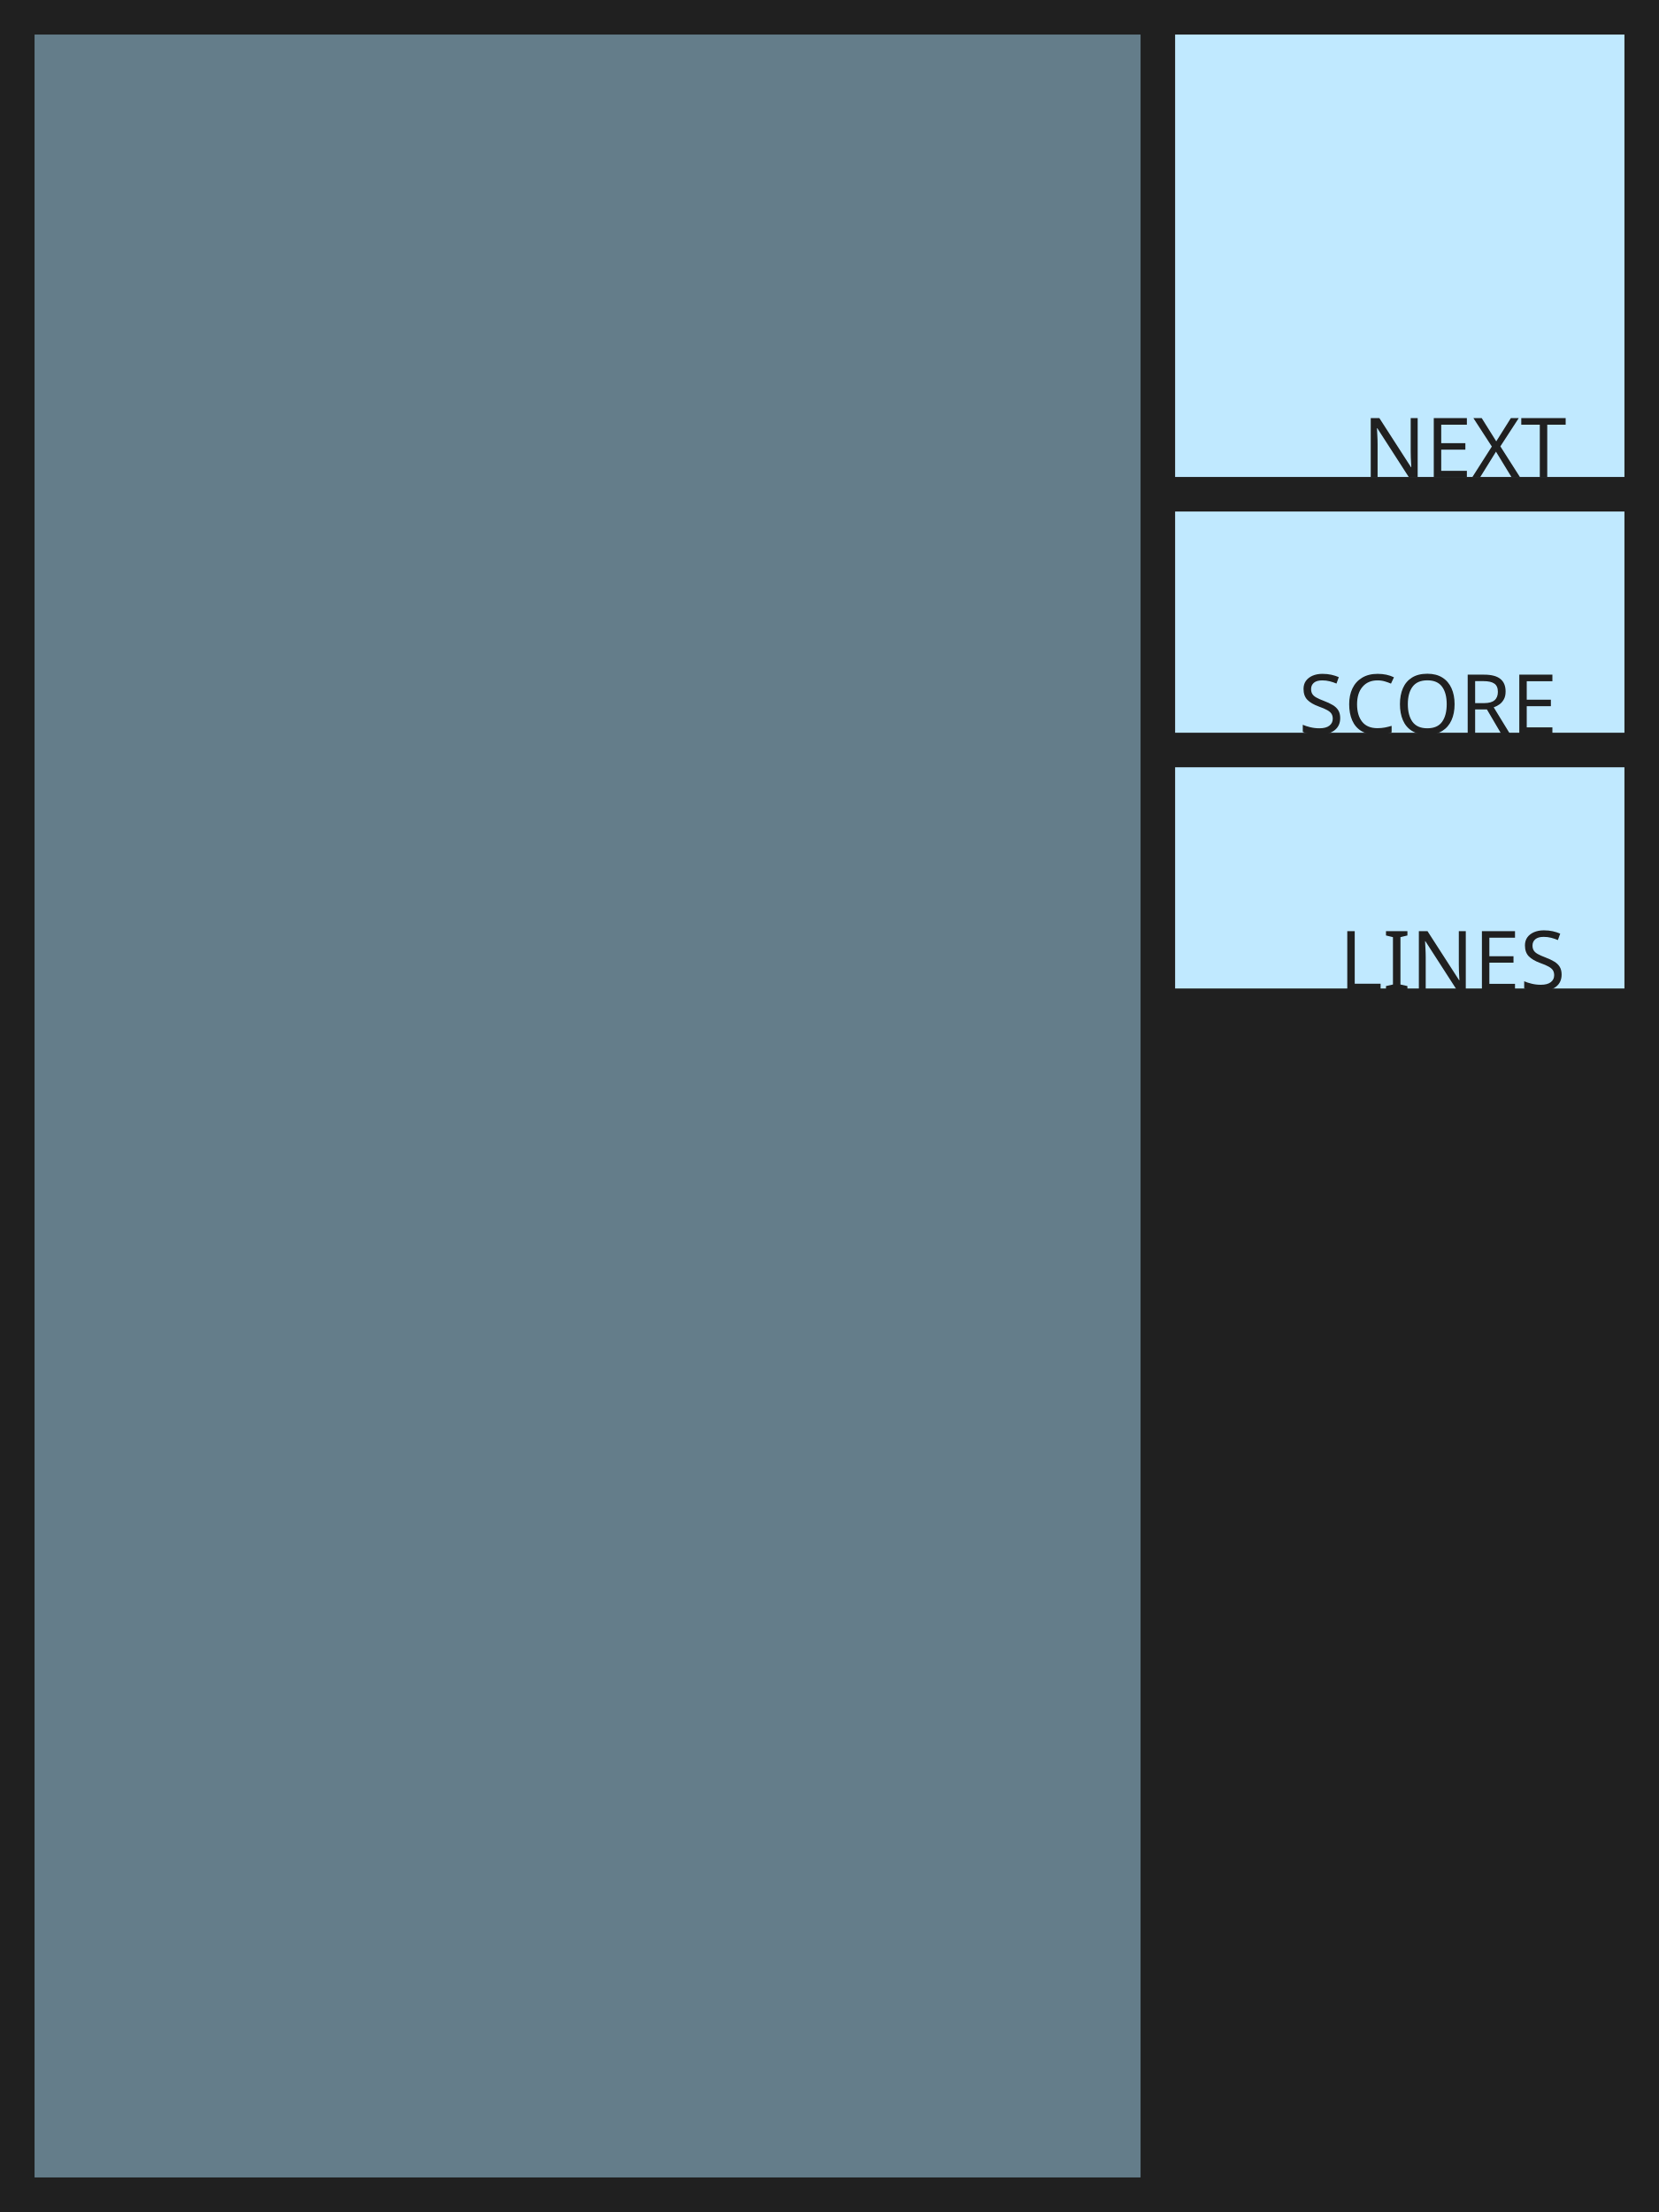
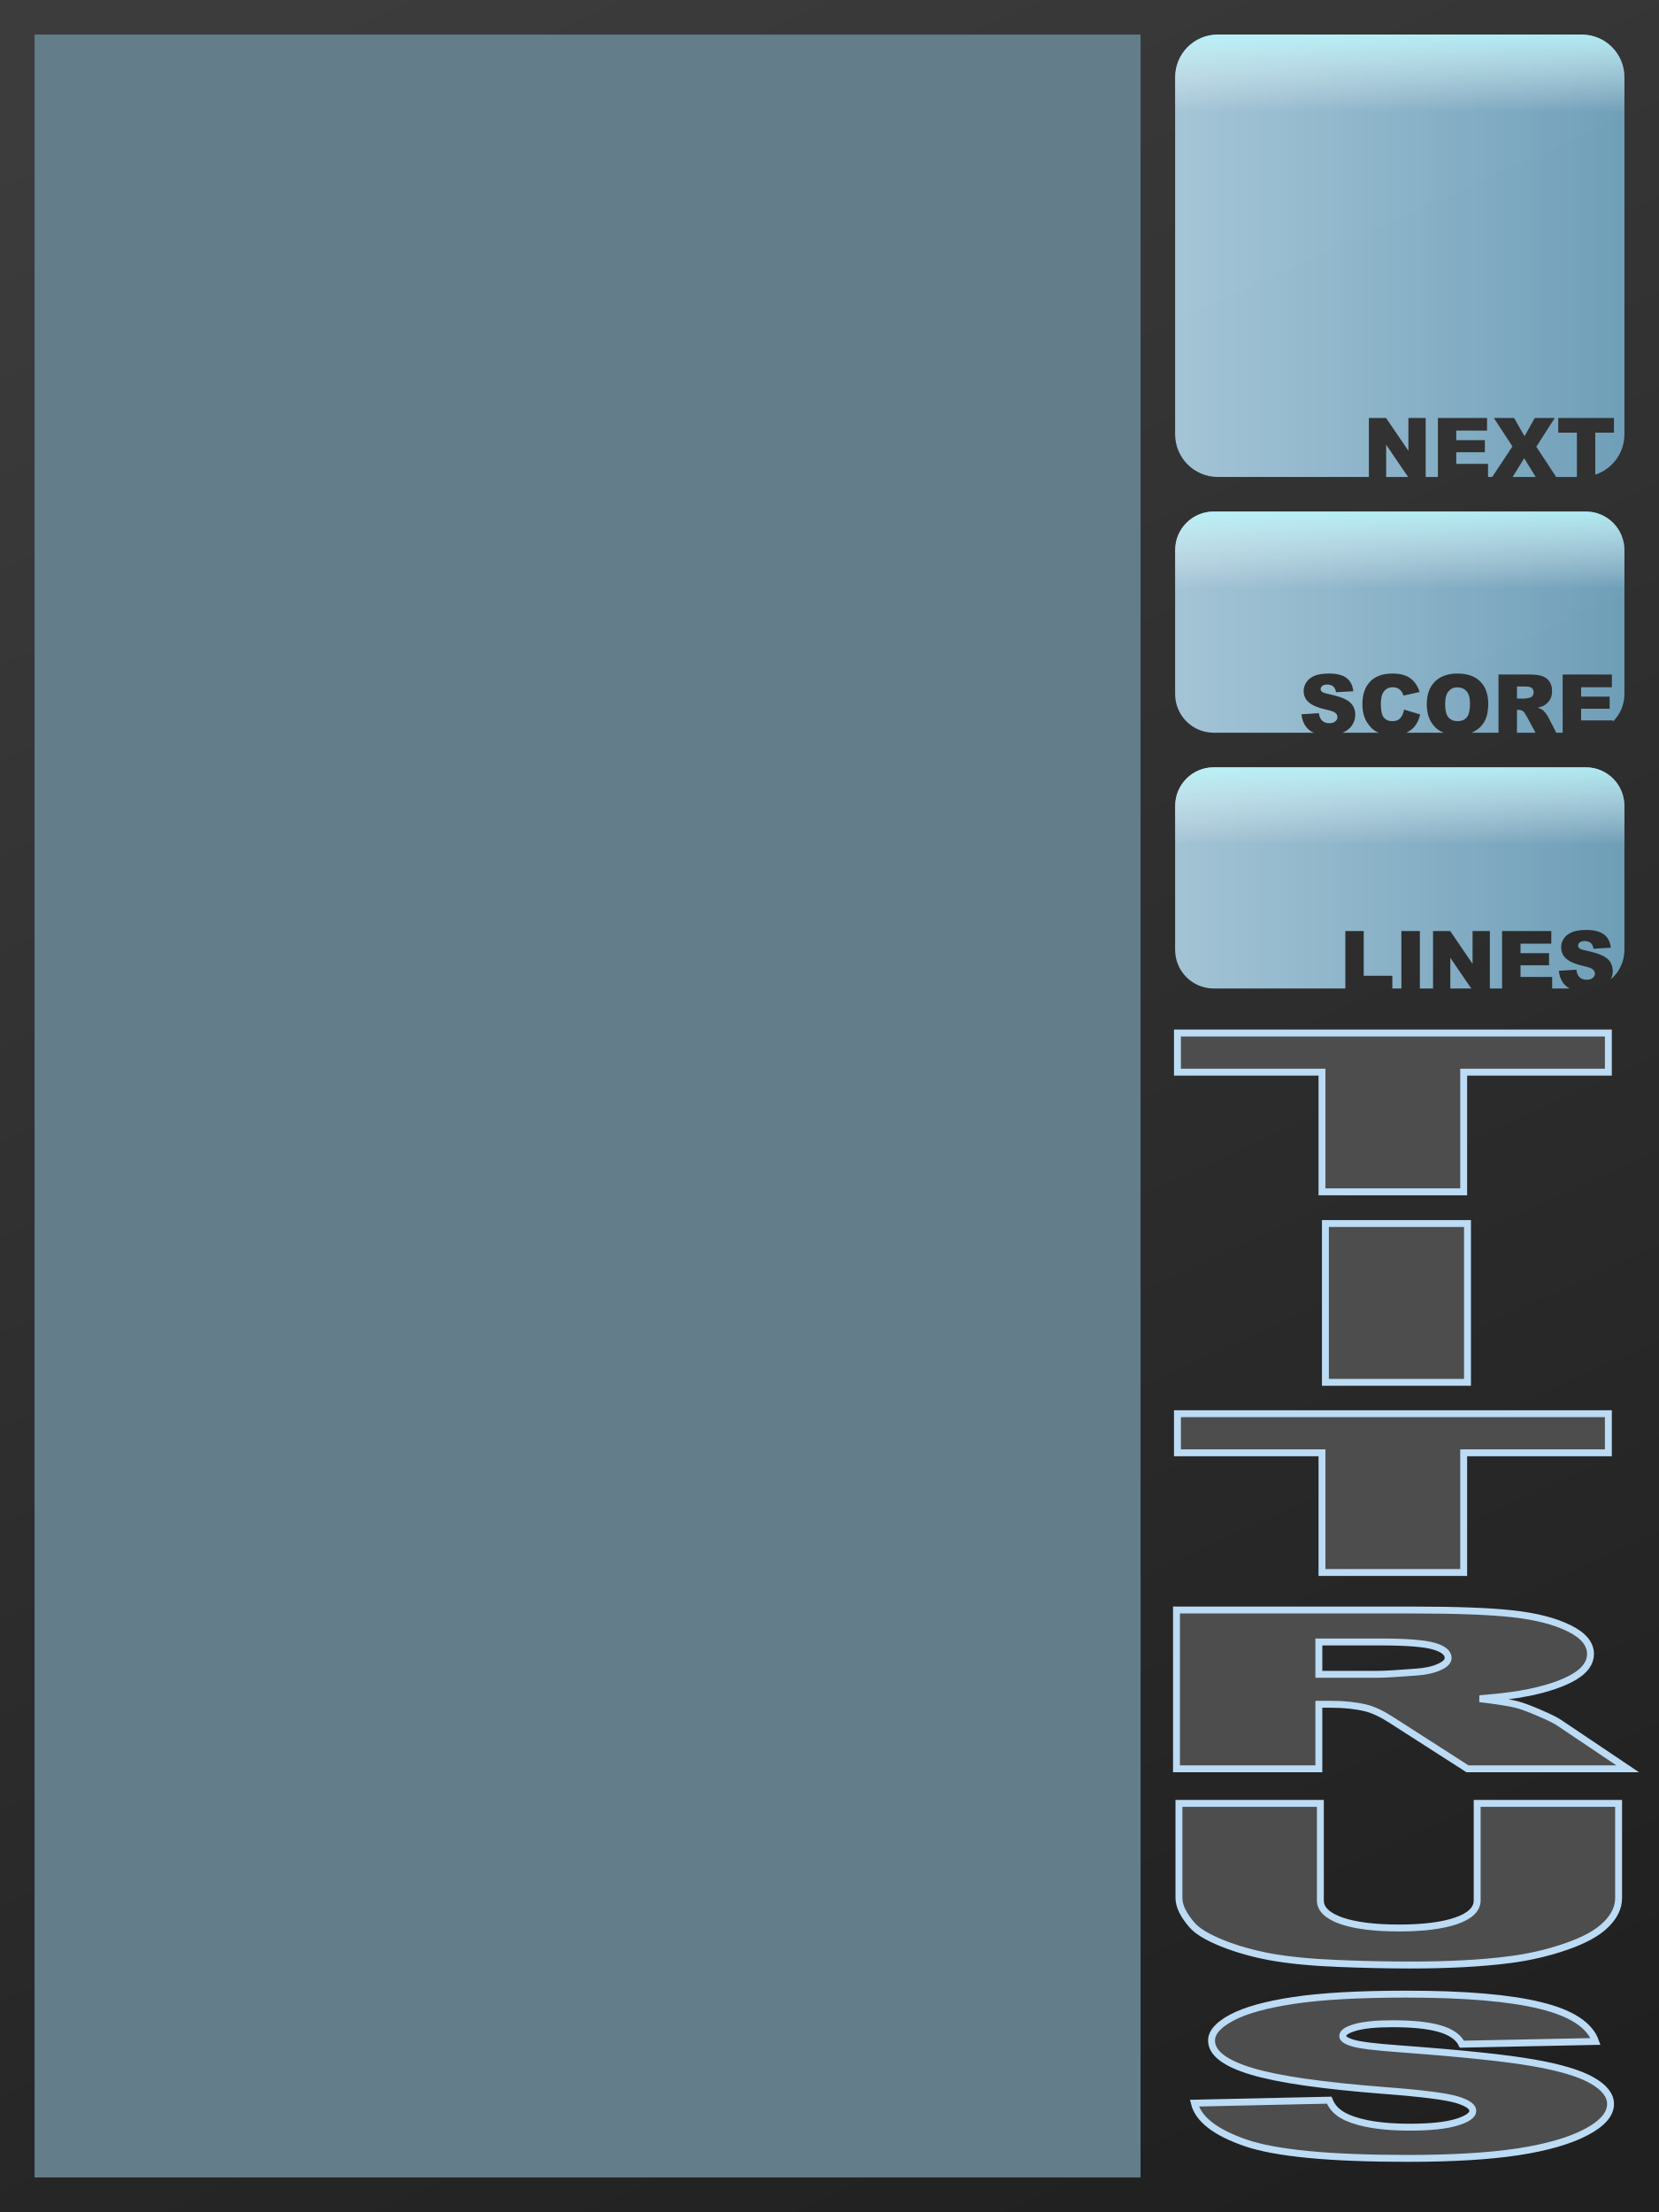
- <svg xmlns="http://www.w3.org/2000/svg" width="480" height="640" id="svg2383" version="1.0">
+ <svg xmlns="http://www.w3.org/2000/svg" xmlns:xlink="http://www.w3.org/1999/xlink" width="480" height="640" id="svg2383" version="1.0">
  <defs id="defs2385">
+     <linearGradient id="linearGradient3218">
+       <stop style="stop-color:#c0fcff;stop-opacity:1;" offset="0" id="stop3220" />
+       <stop style="stop-color:#ffffff;stop-opacity:0;" offset="1" id="stop3222" />
+     </linearGradient>
+     <linearGradient id="linearGradient3210">
+       <stop style="stop-color:#c0fcff;stop-opacity:1;" offset="0" id="stop3212" />
+       <stop style="stop-color:#ffffff;stop-opacity:0;" offset="1" id="stop3214" />
+     </linearGradient>
+     <linearGradient id="linearGradient3202">
+       <stop id="stop3204" offset="0" style="stop-color:#c0fcff;stop-opacity:1;" />
+       <stop id="stop3206" offset="1" style="stop-color:#ffffff;stop-opacity:0;" />
+     </linearGradient>
+     <linearGradient id="linearGradient3181">
+       <stop style="stop-color:#202020;stop-opacity:1;" offset="0" id="stop3183" />
+       <stop style="stop-color:#3c3c3c;stop-opacity:1;" offset="1" id="stop3185" />
+     </linearGradient>
+     <linearGradient id="linearGradient3173">
+       <stop style="stop-color:#c0e9ff;stop-opacity:1;" offset="0" id="stop3175" />
+       <stop style="stop-color:#7fbada;stop-opacity:1;" offset="1" id="stop3177" />
+     </linearGradient>
    <mask id="mask3760" maskUnits="userSpaceOnUse">
      <path id="path3762" d="M 0,52.688 L 0,180.469 L 43.312,180.469 L 43.312,82.656 L 19.188,82.656 L 19.188,52.688 L 0,52.688 z M 91.125,52.688 L 91.125,82.656 L 67,82.656 L 67,180.469 L 102.844,180.469 L 102.844,52.688 L 91.125,52.688 z M 126.562,52.688 L 126.562,180.469 L 162.25,180.469 L 162.25,82.656 L 138.125,82.656 L 138.125,52.688 L 126.562,52.688 z M 210.094,52.688 L 210.094,82.656 L 185.938,82.656 L 185.938,180.469 L 221.156,180.469 L 221.156,52.688 L 210.094,52.688 z M 275.562,52.688 C 276.21,52.957 276.803,53.246 277.375,53.562 C 281.242,55.704 284.381,59.672 286.75,65.5 C 289.119,71.269 290.312,78.331 290.312,86.656 C 290.312,93.912 289.405,100.176 287.594,105.469 C 285.782,110.702 283.264,114.979 280.094,118.25 C 278.073,120.332 275.331,122.038 271.812,123.406 C 274.634,125.012 276.68,126.613 277.969,128.219 C 278.84,129.289 280.081,131.585 281.719,135.094 C 283.391,138.603 284.505,141.316 285.062,143.219 L 296.344,180.469 L 323.344,180.469 C 321.195,179.538 319.248,178.334 317.562,176.844 C 314.601,174.168 311.911,170.377 309.438,165.5 C 306.999,160.623 305.312,155.611 304.406,150.438 C 302.943,142.112 302.219,134.735 302.219,128.312 L 302.219,52.688 L 275.562,52.688 z M 325.844,52.688 L 325.844,130.188 C 325.844,137.324 326.982,142.925 329.281,146.969 C 331.615,150.953 334.826,152.938 338.938,152.938 C 343.014,152.938 346.201,150.988 348.5,147.062 C 350.834,143.078 352.031,137.443 352.031,130.188 L 352.031,52.688 L 325.844,52.688 z M 375.625,52.688 L 375.625,128.312 C 375.625,136.044 374.928,143.351 373.5,150.25 C 372.106,157.089 369.875,163.107 366.844,168.281 C 363.848,173.396 360.716,176.981 357.406,179.062 C 356.597,179.575 355.742,180.046 354.875,180.469 L 407.062,180.469 C 402.205,178.334 398.452,175.006 395.812,170.5 C 390.796,161.936 387.943,151.077 387.281,137.875 L 409.812,135.438 C 410.3,141.682 411.283,146.448 412.781,149.719 C 415.22,155.012 418.721,157.656 423.25,157.656 C 426.629,157.656 429.22,156.332 431.031,153.656 C 432.878,150.921 433.812,147.756 433.812,144.188 C 433.812,140.798 432.929,137.77 431.188,135.094 C 429.445,132.418 425.403,129.879 419.062,127.5 C 408.68,123.516 401.268,118.226 396.844,111.625 C 392.384,105.024 390.156,96.604 390.156,86.375 C 390.156,79.655 391.298,73.322 393.562,67.375 C 395.862,61.369 399.28,56.671 403.844,53.281 C 404.12,53.074 404.43,52.882 404.719,52.688 L 375.625,52.688 z M 439.812,52.688 C 441.778,54.002 443.551,55.619 445.094,57.5 C 450.25,63.685 453.306,73.535 454.281,87.094 L 431.969,89.344 C 431.376,83.456 430.135,79.176 428.219,76.5 C 426.337,73.824 423.72,72.469 420.375,72.469 C 417.623,72.469 415.55,73.478 414.156,75.5 C 412.763,77.463 412.062,79.864 412.062,82.719 C 412.062,84.8 412.632,86.679 413.781,88.344 C 414.896,90.068 417.538,91.67 421.719,93.156 C 432.066,96.962 439.478,100.825 443.938,104.75 C 448.432,108.616 451.698,113.45 453.719,119.219 C 455.774,124.987 456.781,131.426 456.781,138.562 C 456.781,146.948 455.436,154.704 452.719,161.781 C 450.001,168.858 446.19,174.219 441.312,177.906 C 439.977,178.9 438.557,179.747 437.031,180.469 L 480,180.469 L 480,52.688 L 439.812,52.688 z M 244.938,76.75 L 244.938,103.344 L 254.906,103.344 C 255.986,103.344 258.087,102.752 261.188,101.562 C 262.755,101.027 264.024,99.638 265,97.438 C 266.01,95.237 266.531,92.73 266.531,89.875 C 266.531,85.653 265.724,82.416 264.156,80.156 C 262.588,77.896 259.664,76.75 255.344,76.75 L 244.938,76.75 z M 244.938,128.062 L 244.938,180.469 L 269.531,180.469 L 257.125,141.156 C 255.522,135.982 254.098,132.64 252.844,131.094 C 251.137,129.072 249.191,128.063 247.031,128.062 L 244.938,128.062 z" style="opacity:1;fill:#ffff00;fill-opacity:1;fill-rule:evenodd;stroke:none;stroke-width:2;stroke-linecap:butt;stroke-linejoin:miter;marker:none;marker-start:none;marker-mid:none;marker-end:none;stroke-miterlimit:4;stroke-dasharray:none;stroke-dashoffset:0;stroke-opacity:0.502;visibility:visible;display:inline;overflow:visible;enable-background:accumulate" />
    </mask>
+     <linearGradient xlink:href="#linearGradient3173" id="linearGradient3179" x1="340" y1="180" x2="470" y2="180" gradientUnits="userSpaceOnUse" />
+     <linearGradient xlink:href="#linearGradient3181" id="linearGradient3187" x1="380.98" y1="640" x2="89.301" y2="0" gradientUnits="userSpaceOnUse" />
+     <linearGradient xlink:href="#linearGradient3173" id="linearGradient3189" gradientUnits="userSpaceOnUse" x1="340" y1="180" x2="470" y2="180" />
+     <linearGradient xlink:href="#linearGradient3173" id="linearGradient3192" gradientUnits="userSpaceOnUse" x1="340" y1="180" x2="470" y2="180" />
+     <linearGradient xlink:href="#linearGradient3202" id="linearGradient3208" gradientUnits="userSpaceOnUse" x1="400.476" y1="10" x2="400.476" y2="32.401" />
+     <linearGradient xlink:href="#linearGradient3210" id="linearGradient3216" gradientUnits="userSpaceOnUse" x1="401.507" y1="147.976" x2="401.507" y2="170.378" />
+     <linearGradient xlink:href="#linearGradient3218" id="linearGradient3224" gradientUnits="userSpaceOnUse" x1="405.008" y1="222" x2="405.008" y2="244.401" />
  </defs>
  <g id="layer1">
-     <rect style="opacity:1;fill:#202020;fill-opacity:1;fill-rule:nonzero;stroke:none;stroke-width:2;stroke-linecap:butt;stroke-linejoin:round;marker:none;marker-start:none;marker-mid:none;marker-end:none;stroke-miterlimit:4;stroke-dasharray:none;stroke-dashoffset:0;stroke-opacity:1;visibility:visible;display:inline;overflow:visible;enable-background:accumulate" id="rect2395" width="480" height="640" x="0" y="0" />
+     <rect style="opacity:1;fill:url(#linearGradient3187);fill-opacity:1;fill-rule:nonzero;stroke:none;stroke-width:2;stroke-linecap:butt;stroke-linejoin:round;marker:none;marker-start:none;marker-mid:none;marker-end:none;stroke-miterlimit:4;stroke-dasharray:none;stroke-dashoffset:0;stroke-opacity:1;visibility:visible;display:inline;overflow:visible;enable-background:accumulate" id="rect2395" width="480" height="640" x="0" y="0" />
    <rect style="opacity:1;fill:#647d8a;fill-opacity:1;fill-rule:nonzero;stroke:none;stroke-width:2;stroke-linecap:butt;stroke-linejoin:round;marker:none;marker-start:none;marker-mid:none;marker-end:none;stroke-miterlimit:4;stroke-dasharray:none;stroke-dashoffset:0;stroke-opacity:1;visibility:visible;display:inline;overflow:visible;enable-background:accumulate;color:#000000" id="rect2393" width="320" height="620" x="10" y="10" />
-     <rect style="opacity:1;fill:#c0e9ff;fill-opacity:1;fill-rule:nonzero;stroke:none;stroke-width:2;stroke-linecap:butt;stroke-linejoin:round;marker:none;marker-start:none;marker-mid:none;marker-end:none;stroke-miterlimit:4;stroke-dasharray:none;stroke-dashoffset:0;stroke-opacity:1;visibility:visible;display:inline;overflow:visible;enable-background:accumulate" id="rect3167" width="130" height="128" x="340" y="10" />
-     <rect style="opacity:1;fill:#c0e9ff;fill-opacity:1;fill-rule:nonzero;stroke:none;stroke-width:2;stroke-linecap:butt;stroke-linejoin:round;marker:none;marker-start:none;marker-mid:none;marker-end:none;stroke-miterlimit:4;stroke-dasharray:none;stroke-dashoffset:0;stroke-opacity:1;visibility:visible;display:inline;overflow:visible;enable-background:accumulate;color:#000000" id="rect3169" width="130" height="64" x="340" y="148" />
-     <rect style="opacity:1;fill:#c0e9ff;fill-opacity:1;fill-rule:nonzero;stroke:none;stroke-width:2;stroke-linecap:butt;stroke-linejoin:round;marker:none;marker-start:none;marker-mid:none;marker-end:none;stroke-miterlimit:4;stroke-dasharray:none;stroke-dashoffset:0;stroke-opacity:1;visibility:visible;display:inline;overflow:visible;enable-background:accumulate;color:#000000" id="rect3171" width="130" height="64" x="340" y="222" />
-     <text xml:space="preserve" style="font-size:24px;font-style:normal;font-variant:normal;font-weight:normal;font-stretch:normal;fill:#202020;fill-opacity:1;stroke:none;stroke-width:1px;stroke-linecap:butt;stroke-linejoin:miter;stroke-opacity:1;font-family:Arial Black;-inkscape-font-specification:Arial Black" x="375.716" y="212.34" id="text3175">
-       <tspan id="tspan3177" x="375.716" y="212.34">SCORE</tspan>
-     </text>
-     <text xml:space="preserve" style="font-size:24px;font-style:normal;font-variant:normal;font-weight:normal;font-stretch:normal;fill:#202020;fill-opacity:1;stroke:none;stroke-width:1px;stroke-linecap:butt;stroke-linejoin:miter;stroke-opacity:1;font-family:Arial Black;-inkscape-font-specification:Arial Black" x="387.482" y="286.55" id="text3183">
-       <tspan id="tspan3185" x="387.482" y="286.55">LINES</tspan>
-     </text>
-     <text xml:space="preserve" style="font-size:24px;font-style:normal;font-variant:normal;font-weight:normal;font-stretch:normal;fill:#202020;fill-opacity:1;stroke:none;stroke-width:1px;stroke-linecap:butt;stroke-linejoin:miter;stroke-opacity:1;font-family:Arial Black;-inkscape-font-specification:Arial Black" x="394.271" y="138.119" id="text3717">
-       <tspan id="tspan3719" x="394.271" y="138.119">NEXT</tspan>
-     </text>
+     <path style="opacity:0.8;fill:url(#linearGradient3189);fill-opacity:1;fill-rule:nonzero;stroke:none;stroke-width:2;stroke-linecap:butt;stroke-linejoin:round;marker:none;marker-start:none;marker-mid:none;marker-end:none;stroke-miterlimit:4;stroke-dasharray:none;stroke-dashoffset:0;stroke-opacity:1;visibility:visible;display:inline;overflow:visible;enable-background:accumulate" d="M 352.375 10 C 345.522 10 340 15.522 340 22.375 L 340 125.625 C 340 132.478 345.522 138 352.375 138 L 396.062 138 L 396.062 120.938 L 401.031 120.938 L 407.5 130.438 L 407.5 120.938 L 412.5 120.938 L 412.5 138 L 416.031 138 L 416.031 120.938 L 430.25 120.938 L 430.25 124.594 L 421.344 124.594 L 421.344 127.344 L 429.625 127.344 L 429.625 130.844 L 421.344 130.844 L 421.344 134.219 L 430.531 134.219 L 430.531 138 L 431.75 138 L 437.594 129.156 L 432.219 120.938 L 438.062 120.938 L 441.094 126.219 L 444.062 120.938 L 449.844 120.938 L 444.5 129.25 L 450.25 138 L 456.25 138 L 456.25 125.188 L 450.844 125.188 L 450.844 120.938 L 466.969 120.938 L 466.969 125.188 L 461.562 125.188 L 461.562 137.344 C 466.473 135.706 470 131.1 470 125.625 L 470 22.375 C 470 15.522 464.478 10 457.625 10 L 352.375 10 z M 401.062 128.688 L 401.062 138 L 407.406 138 L 401.062 128.688 z M 441 132.594 L 437.656 138 L 444.312 138 L 441 132.594 z " id="rect3167" />
+     <path style="opacity:0.8;fill:url(#linearGradient3192);fill-opacity:1;fill-rule:nonzero;stroke:none;stroke-width:2;stroke-linecap:butt;stroke-linejoin:round;marker:none;marker-start:none;marker-mid:none;marker-end:none;stroke-miterlimit:4;stroke-dasharray:none;stroke-dashoffset:0;stroke-opacity:1;visibility:visible;display:inline;overflow:visible;enable-background:accumulate;color:#000000" d="M 351.188 148 C 344.996 148 340 152.996 340 159.188 L 340 200.812 C 340 207.004 344.996 212 351.188 212 L 380.188 212 C 379.472 211.732 378.909 211.378 378.469 210.938 C 377.344 209.812 376.711 208.391 376.562 206.656 L 381.594 206.344 C 381.703 207.164 381.945 207.789 382.281 208.219 C 382.828 208.914 383.609 209.25 384.625 209.25 C 385.383 209.25 385.937 209.07 386.344 208.719 C 386.758 208.359 386.969 207.969 386.969 207.5 C 386.969 207.055 386.797 206.633 386.406 206.281 C 386.016 205.93 385.109 205.625 383.688 205.312 C 381.359 204.789 379.68 204.086 378.688 203.219 C 377.688 202.352 377.188 201.25 377.188 199.906 C 377.188 199.023 377.461 198.188 377.969 197.406 C 378.484 196.617 379.227 196.008 380.25 195.562 C 381.281 195.109 382.711 194.875 384.5 194.875 C 386.695 194.875 388.352 195.273 389.5 196.094 C 390.656 196.906 391.344 198.219 391.562 200 L 386.562 200.281 C 386.43 199.508 386.148 198.945 385.719 198.594 C 385.297 198.242 384.719 198.063 383.969 198.062 C 383.352 198.063 382.875 198.203 382.562 198.469 C 382.25 198.727 382.094 199.031 382.094 199.406 C 382.094 199.68 382.242 199.938 382.5 200.156 C 382.75 200.383 383.344 200.586 384.281 200.781 C 386.602 201.281 388.25 201.797 389.25 202.312 C 390.258 202.82 390.984 203.461 391.438 204.219 C 391.898 204.977 392.125 205.813 392.125 206.75 C 392.125 207.852 391.828 208.883 391.219 209.812 C 390.609 210.742 389.75 211.422 388.656 211.906 C 388.578 211.94 388.488 211.968 388.406 212 L 398.969 212 C 398.826 211.946 398.665 211.905 398.531 211.844 C 397.352 211.297 396.359 210.336 395.5 208.969 C 394.641 207.602 394.188 205.852 394.188 203.719 C 394.188 200.875 394.961 198.68 396.469 197.156 C 397.984 195.625 400.109 194.875 402.875 194.875 C 405.039 194.875 406.734 195.313 407.969 196.188 C 409.211 197.063 410.148 198.406 410.75 200.219 L 406.062 201.25 C 405.898 200.727 405.711 200.336 405.531 200.094 C 405.234 199.688 404.867 199.375 404.438 199.156 C 404.008 198.938 403.531 198.844 403 198.844 C 401.797 198.844 400.891 199.313 400.25 200.281 C 399.766 201 399.531 202.148 399.531 203.688 C 399.531 205.594 399.797 206.883 400.375 207.594 C 400.953 208.297 401.766 208.656 402.812 208.656 C 403.828 208.656 404.609 208.383 405.125 207.812 C 405.648 207.242 406.016 206.398 406.25 205.312 L 410.906 206.719 C 410.594 208.023 410.109 209.125 409.438 210 C 408.766 210.875 407.937 211.523 406.938 211.969 C 406.909 211.981 406.872 211.988 406.844 212 L 417.781 212 C 417.539 211.911 417.284 211.826 417.062 211.719 C 415.797 211.102 414.789 210.117 414 208.781 C 413.211 207.445 412.812 205.758 412.812 203.75 C 412.812 200.945 413.594 198.781 415.156 197.219 C 416.719 195.656 418.898 194.875 421.688 194.875 C 424.547 194.875 426.734 195.648 428.281 197.188 C 429.828 198.719 430.594 200.859 430.594 203.625 C 430.594 205.633 430.273 207.273 429.594 208.562 C 428.922 209.844 427.937 210.844 426.656 211.562 C 426.358 211.729 426.052 211.873 425.719 212 L 433.562 212 L 433.562 195.156 L 442.406 195.156 C 444.047 195.156 445.289 195.313 446.156 195.594 C 447.023 195.875 447.75 196.391 448.281 197.156 C 448.812 197.914 449.062 198.844 449.062 199.938 C 449.062 200.891 448.875 201.711 448.469 202.406 C 448.062 203.094 447.492 203.664 446.781 204.094 C 446.328 204.367 445.695 204.57 444.906 204.75 C 445.539 204.961 446.023 205.195 446.312 205.406 C 446.508 205.547 446.789 205.82 447.156 206.281 C 447.531 206.742 447.781 207.125 447.906 207.375 L 450.281 212 L 452.125 212 L 452.125 195.156 L 466.375 195.156 L 466.375 198.844 L 457.469 198.844 L 457.469 201.562 L 465.719 201.562 L 465.719 205.062 L 457.469 205.062 L 457.469 208.438 L 466.625 208.438 L 466.625 208.812 C 468.7 206.786 470 203.956 470 200.812 L 470 159.188 C 470 152.996 465.004 148 458.812 148 L 351.188 148 z M 438.906 198.625 L 438.906 202.125 L 441.125 202.125 C 441.367 202.125 441.836 202.031 442.531 201.875 C 442.883 201.805 443.187 201.633 443.406 201.344 C 443.633 201.055 443.719 200.719 443.719 200.344 C 443.719 199.789 443.57 199.359 443.219 199.062 C 442.867 198.766 442.187 198.625 441.219 198.625 L 438.906 198.625 z M 421.656 198.875 C 420.586 198.875 419.742 199.273 419.094 200.031 C 418.445 200.789 418.125 202.031 418.125 203.781 C 418.125 205.516 418.422 206.773 419.062 207.531 C 419.711 208.289 420.609 208.656 421.719 208.656 C 422.859 208.656 423.75 208.305 424.375 207.562 C 425 206.82 425.312 205.484 425.312 203.562 C 425.312 201.945 424.969 200.742 424.312 200 C 423.664 199.25 422.773 198.875 421.656 198.875 z M 438.906 205.375 L 438.906 212 L 444.281 212 L 441.625 207.094 C 441.266 206.414 440.937 205.984 440.656 205.781 C 440.273 205.516 439.859 205.375 439.375 205.375 L 438.906 205.375 z " id="rect3169" />
+     <path style="opacity:0.8;fill:url(#linearGradient3179);fill-opacity:1;fill-rule:nonzero;stroke:none;stroke-width:2;stroke-linecap:butt;stroke-linejoin:round;marker:none;marker-start:none;marker-mid:none;marker-end:none;stroke-miterlimit:4;stroke-dasharray:none;stroke-dashoffset:0;stroke-opacity:1;visibility:visible;display:inline;overflow:visible;enable-background:accumulate;color:#000000" d="M 351.188 222 C 344.996 222 340 226.996 340 233.188 L 340 274.812 C 340 281.004 344.996 286 351.188 286 L 389.25 286 L 389.25 269.375 L 394.562 269.375 L 394.562 282.312 L 402.844 282.312 L 402.844 286 L 405.469 286 L 405.469 269.375 L 410.812 269.375 L 410.812 286 L 414.625 286 L 414.625 269.375 L 419.594 269.375 L 426.062 278.875 L 426.062 269.375 L 431.062 269.375 L 431.062 286 L 434.594 286 L 434.594 269.375 L 448.844 269.375 L 448.844 273.031 L 439.938 273.031 L 439.938 275.781 L 448.188 275.781 L 448.188 279.281 L 439.938 279.281 L 439.938 282.656 L 449.094 282.656 L 449.094 286 L 454.188 286 C 453.703 285.767 453.268 285.486 452.938 285.156 C 451.812 284.031 451.18 282.609 451.031 280.875 L 456.094 280.562 C 456.203 281.383 456.414 282.008 456.75 282.438 C 457.297 283.133 458.078 283.469 459.094 283.469 C 459.852 283.469 460.437 283.289 460.844 282.938 C 461.258 282.578 461.469 282.156 461.469 281.688 C 461.469 281.242 461.266 280.852 460.875 280.5 C 460.484 280.148 459.578 279.813 458.156 279.5 C 455.828 278.977 454.18 278.273 453.188 277.406 C 452.188 276.539 451.688 275.438 451.688 274.094 C 451.688 273.211 451.93 272.375 452.438 271.594 C 452.953 270.805 453.727 270.195 454.75 269.75 C 455.781 269.297 457.18 269.063 458.969 269.062 C 461.164 269.063 462.852 269.492 464 270.312 C 465.156 271.125 465.844 272.406 466.062 274.188 L 461.062 274.5 C 460.93 273.727 460.648 273.164 460.219 272.812 C 459.797 272.461 459.187 272.281 458.438 272.281 C 457.82 272.281 457.375 272.422 457.062 272.688 C 456.75 272.945 456.594 273.25 456.594 273.625 C 456.594 273.898 456.711 274.156 456.969 274.375 C 457.219 274.602 457.812 274.805 458.75 275 C 461.07 275.5 462.75 276.016 463.75 276.531 C 464.758 277.039 465.484 277.648 465.938 278.406 C 466.398 279.164 466.625 280.031 466.625 280.969 C 466.625 281.819 466.425 282.596 466.062 283.344 C 468.467 281.297 470 278.232 470 274.812 L 470 233.188 C 470 226.996 465.004 222 458.812 222 L 351.188 222 z M 419.625 277.125 L 419.625 286 L 425.688 286 L 419.625 277.125 z " id="rect3171" />
+     <path style="opacity:0.8;fill:url(#linearGradient3208);fill-opacity:1;fill-rule:nonzero;stroke:none;stroke-width:2;stroke-linecap:butt;stroke-linejoin:round;marker:none;marker-start:none;marker-mid:none;marker-end:none;stroke-miterlimit:4;stroke-dasharray:none;stroke-dashoffset:0;stroke-opacity:1;visibility:visible;display:inline;overflow:visible;enable-background:accumulate" d="M 352.375 10 C 345.522 10 340 15.522 340 22.375 L 340 125.625 C 340 132.478 345.522 138 352.375 138 L 396.062 138 L 396.062 120.938 L 401.031 120.938 L 407.5 130.438 L 407.5 120.938 L 412.5 120.938 L 412.5 138 L 416.031 138 L 416.031 120.938 L 430.25 120.938 L 430.25 124.594 L 421.344 124.594 L 421.344 127.344 L 429.625 127.344 L 429.625 130.844 L 421.344 130.844 L 421.344 134.219 L 430.531 134.219 L 430.531 138 L 431.75 138 L 437.594 129.156 L 432.219 120.938 L 438.062 120.938 L 441.094 126.219 L 444.062 120.938 L 449.844 120.938 L 444.5 129.25 L 450.25 138 L 456.25 138 L 456.25 125.188 L 450.844 125.188 L 450.844 120.938 L 466.969 120.938 L 466.969 125.188 L 461.562 125.188 L 461.562 137.344 C 466.473 135.706 470 131.1 470 125.625 L 470 22.375 C 470 15.522 464.478 10 457.625 10 L 352.375 10 z M 401.062 128.688 L 401.062 138 L 407.406 138 L 401.062 128.688 z M 441 132.594 L 437.656 138 L 444.312 138 L 441 132.594 z " id="path3196" />
+     <path style="opacity:0.8;fill:url(#linearGradient3216);fill-opacity:1;fill-rule:nonzero;stroke:none;stroke-width:2;stroke-linecap:butt;stroke-linejoin:round;marker:none;marker-start:none;marker-mid:none;marker-end:none;stroke-miterlimit:4;stroke-dasharray:none;stroke-dashoffset:0;stroke-opacity:1;visibility:visible;display:inline;overflow:visible;enable-background:accumulate;color:#000000" d="M 351.188 148 C 344.996 148 340 152.996 340 159.188 L 340 200.812 C 340 207.004 344.996 212 351.188 212 L 380.188 212 C 379.472 211.732 378.909 211.378 378.469 210.938 C 377.344 209.812 376.711 208.391 376.562 206.656 L 381.594 206.344 C 381.703 207.164 381.945 207.789 382.281 208.219 C 382.828 208.914 383.609 209.25 384.625 209.25 C 385.383 209.25 385.937 209.07 386.344 208.719 C 386.758 208.359 386.969 207.969 386.969 207.5 C 386.969 207.055 386.797 206.633 386.406 206.281 C 386.016 205.93 385.109 205.625 383.688 205.312 C 381.359 204.789 379.68 204.086 378.688 203.219 C 377.688 202.352 377.188 201.25 377.188 199.906 C 377.188 199.023 377.461 198.188 377.969 197.406 C 378.484 196.617 379.227 196.008 380.25 195.562 C 381.281 195.109 382.711 194.875 384.5 194.875 C 386.695 194.875 388.352 195.273 389.5 196.094 C 390.656 196.906 391.344 198.219 391.562 200 L 386.562 200.281 C 386.43 199.508 386.148 198.945 385.719 198.594 C 385.297 198.242 384.719 198.063 383.969 198.062 C 383.352 198.063 382.875 198.203 382.562 198.469 C 382.25 198.727 382.094 199.031 382.094 199.406 C 382.094 199.68 382.242 199.938 382.5 200.156 C 382.75 200.383 383.344 200.586 384.281 200.781 C 386.602 201.281 388.25 201.797 389.25 202.312 C 390.258 202.82 390.984 203.461 391.438 204.219 C 391.898 204.977 392.125 205.813 392.125 206.75 C 392.125 207.852 391.828 208.883 391.219 209.812 C 390.609 210.742 389.75 211.422 388.656 211.906 C 388.578 211.94 388.488 211.968 388.406 212 L 398.969 212 C 398.826 211.946 398.665 211.905 398.531 211.844 C 397.352 211.297 396.359 210.336 395.5 208.969 C 394.641 207.602 394.188 205.852 394.188 203.719 C 394.188 200.875 394.961 198.68 396.469 197.156 C 397.984 195.625 400.109 194.875 402.875 194.875 C 405.039 194.875 406.734 195.313 407.969 196.188 C 409.211 197.063 410.148 198.406 410.75 200.219 L 406.062 201.25 C 405.898 200.727 405.711 200.336 405.531 200.094 C 405.234 199.688 404.867 199.375 404.438 199.156 C 404.008 198.938 403.531 198.844 403 198.844 C 401.797 198.844 400.891 199.313 400.25 200.281 C 399.766 201 399.531 202.148 399.531 203.688 C 399.531 205.594 399.797 206.883 400.375 207.594 C 400.953 208.297 401.766 208.656 402.812 208.656 C 403.828 208.656 404.609 208.383 405.125 207.812 C 405.648 207.242 406.016 206.398 406.25 205.312 L 410.906 206.719 C 410.594 208.023 410.109 209.125 409.438 210 C 408.766 210.875 407.937 211.523 406.938 211.969 C 406.909 211.981 406.872 211.988 406.844 212 L 417.781 212 C 417.539 211.911 417.284 211.826 417.062 211.719 C 415.797 211.102 414.789 210.117 414 208.781 C 413.211 207.445 412.812 205.758 412.812 203.75 C 412.812 200.945 413.594 198.781 415.156 197.219 C 416.719 195.656 418.898 194.875 421.688 194.875 C 424.547 194.875 426.734 195.648 428.281 197.188 C 429.828 198.719 430.594 200.859 430.594 203.625 C 430.594 205.633 430.273 207.273 429.594 208.562 C 428.922 209.844 427.937 210.844 426.656 211.562 C 426.358 211.729 426.052 211.873 425.719 212 L 433.562 212 L 433.562 195.156 L 442.406 195.156 C 444.047 195.156 445.289 195.313 446.156 195.594 C 447.023 195.875 447.75 196.391 448.281 197.156 C 448.812 197.914 449.062 198.844 449.062 199.938 C 449.062 200.891 448.875 201.711 448.469 202.406 C 448.062 203.094 447.492 203.664 446.781 204.094 C 446.328 204.367 445.695 204.57 444.906 204.75 C 445.539 204.961 446.023 205.195 446.312 205.406 C 446.508 205.547 446.789 205.82 447.156 206.281 C 447.531 206.742 447.781 207.125 447.906 207.375 L 450.281 212 L 452.125 212 L 452.125 195.156 L 466.375 195.156 L 466.375 198.844 L 457.469 198.844 L 457.469 201.562 L 465.719 201.562 L 465.719 205.062 L 457.469 205.062 L 457.469 208.438 L 466.625 208.438 L 466.625 208.812 C 468.7 206.786 470 203.956 470 200.812 L 470 159.188 C 470 152.996 465.004 148 458.812 148 L 351.188 148 z M 438.906 198.625 L 438.906 202.125 L 441.125 202.125 C 441.367 202.125 441.836 202.031 442.531 201.875 C 442.883 201.805 443.187 201.633 443.406 201.344 C 443.633 201.055 443.719 200.719 443.719 200.344 C 443.719 199.789 443.57 199.359 443.219 199.062 C 442.867 198.766 442.187 198.625 441.219 198.625 L 438.906 198.625 z M 421.656 198.875 C 420.586 198.875 419.742 199.273 419.094 200.031 C 418.445 200.789 418.125 202.031 418.125 203.781 C 418.125 205.516 418.422 206.773 419.062 207.531 C 419.711 208.289 420.609 208.656 421.719 208.656 C 422.859 208.656 423.75 208.305 424.375 207.562 C 425 206.82 425.312 205.484 425.312 203.562 C 425.312 201.945 424.969 200.742 424.312 200 C 423.664 199.25 422.773 198.875 421.656 198.875 z M 438.906 205.375 L 438.906 212 L 444.281 212 L 441.625 207.094 C 441.266 206.414 440.937 205.984 440.656 205.781 C 440.273 205.516 439.859 205.375 439.375 205.375 L 438.906 205.375 z " id="path3198" />
+     <path style="opacity:0.8;fill:url(#linearGradient3224);fill-opacity:1;fill-rule:nonzero;stroke:none;stroke-width:2;stroke-linecap:butt;stroke-linejoin:round;marker:none;marker-start:none;marker-mid:none;marker-end:none;stroke-miterlimit:4;stroke-dasharray:none;stroke-dashoffset:0;stroke-opacity:1;visibility:visible;display:inline;overflow:visible;enable-background:accumulate;color:#000000" d="M 351.188 222 C 344.996 222 340 226.996 340 233.188 L 340 274.812 C 340 281.004 344.996 286 351.188 286 L 389.25 286 L 389.25 269.375 L 394.562 269.375 L 394.562 282.312 L 402.844 282.312 L 402.844 286 L 405.469 286 L 405.469 269.375 L 410.812 269.375 L 410.812 286 L 414.625 286 L 414.625 269.375 L 419.594 269.375 L 426.062 278.875 L 426.062 269.375 L 431.062 269.375 L 431.062 286 L 434.594 286 L 434.594 269.375 L 448.844 269.375 L 448.844 273.031 L 439.938 273.031 L 439.938 275.781 L 448.188 275.781 L 448.188 279.281 L 439.938 279.281 L 439.938 282.656 L 449.094 282.656 L 449.094 286 L 454.188 286 C 453.703 285.767 453.268 285.486 452.938 285.156 C 451.812 284.031 451.18 282.609 451.031 280.875 L 456.094 280.562 C 456.203 281.383 456.414 282.008 456.75 282.438 C 457.297 283.133 458.078 283.469 459.094 283.469 C 459.852 283.469 460.437 283.289 460.844 282.938 C 461.258 282.578 461.469 282.156 461.469 281.688 C 461.469 281.242 461.266 280.852 460.875 280.5 C 460.484 280.148 459.578 279.813 458.156 279.5 C 455.828 278.977 454.18 278.273 453.188 277.406 C 452.188 276.539 451.688 275.438 451.688 274.094 C 451.688 273.211 451.93 272.375 452.438 271.594 C 452.953 270.805 453.727 270.195 454.75 269.75 C 455.781 269.297 457.18 269.063 458.969 269.062 C 461.164 269.063 462.852 269.492 464 270.312 C 465.156 271.125 465.844 272.406 466.062 274.188 L 461.062 274.5 C 460.93 273.727 460.648 273.164 460.219 272.812 C 459.797 272.461 459.187 272.281 458.438 272.281 C 457.82 272.281 457.375 272.422 457.062 272.688 C 456.75 272.945 456.594 273.25 456.594 273.625 C 456.594 273.898 456.711 274.156 456.969 274.375 C 457.219 274.602 457.812 274.805 458.75 275 C 461.07 275.5 462.75 276.016 463.75 276.531 C 464.758 277.039 465.484 277.648 465.938 278.406 C 466.398 279.164 466.625 280.031 466.625 280.969 C 466.625 281.819 466.425 282.596 466.062 283.344 C 468.467 281.297 470 278.232 470 274.812 L 470 233.188 C 470 226.996 465.004 222 458.812 222 L 351.188 222 z M 419.625 277.125 L 419.625 286 L 425.688 286 L 419.625 277.125 z " id="path3200" />
+     <path style="font-size:90.668px;font-style:normal;font-variant:normal;font-weight:normal;font-stretch:normal;fill:#4d4d4d;fill-opacity:1;stroke:#bcdbf4;stroke-width:2;stroke-linecap:butt;stroke-linejoin:miter;stroke-opacity:1;font-family:Arial Black;-inkscape-font-specification:Arial Black;stroke-miterlimit:4;stroke-dasharray:none" d="M 340.672,298.887 L 340.672,310.213 L 382.494,310.213 L 382.494,344.833 L 423.488,344.833 L 423.488,310.213 L 465.349,310.213 L 465.349,298.887 L 340.672,298.887 z M 383.48,354.008 L 383.48,399.955 L 424.592,399.955 L 424.592,354.008 L 383.48,354.008 z M 340.672,409.022 L 340.672,420.347 L 382.494,420.347 L 382.494,454.968 L 423.488,454.968 L 423.488,420.347 L 465.349,420.347 L 465.349,409.022 L 340.672,409.022 z M 340.395,465.827 L 340.395,511.774 L 381.586,511.774 L 381.586,493.101 L 385.216,493.101 C 388.959,493.101 392.28,493.466 395.238,494.176 C 397.411,494.72 399.918,495.907 402.695,497.724 L 424.592,511.774 L 470.952,511.774 L 451.106,498.441 C 450.14,497.773 448.203,496.807 445.306,495.574 C 442.469,494.341 440.305,493.549 438.796,493.173 C 436.563,492.609 432.993,492.053 428.104,491.488 C 434.2,491.008 439.004,490.392 442.505,489.661 C 447.998,488.511 452.307,487.02 455.446,485.181 C 458.585,483.321 460.181,481.1 460.181,478.55 C 460.181,475.625 458.13,473.159 454.026,471.132 C 449.921,469.084 444.51,467.691 437.81,466.938 C 431.109,466.186 421.408,465.827 408.731,465.827 L 340.395,465.827 z M 381.586,475.074 L 399.578,475.074 C 407.063,475.074 412.17,475.499 414.886,476.293 C 417.603,477.087 418.99,478.214 418.99,479.697 C 418.99,480.7 418.097,481.576 416.346,482.349 C 414.656,483.123 412.474,483.595 409.757,483.783 C 404.385,484.201 400.739,484.428 398.868,484.428 L 381.586,484.428 L 381.586,475.074 z M 341.106,521.773 L 341.106,549.19 C 341.106,551.447 342.358,554.042 344.893,556.967 C 346.463,558.785 349.387,560.522 353.613,562.235 C 357.899,563.949 362.607,565.273 367.738,566.214 C 372.869,567.133 379.228,567.764 386.834,568.077 C 394.5,568.391 401.562,568.543 408.021,568.543 C 419.188,568.543 428.737,568.026 436.705,567.002 C 442.439,566.271 447.927,565 453.118,563.203 C 458.37,561.385 462.185,559.298 464.6,556.895 C 467.074,554.472 468.308,551.906 468.308,549.19 L 468.308,521.773 L 427.394,521.773 L 427.394,549.835 C 427.394,552.384 425.362,554.349 421.318,555.749 C 417.334,557.128 411.809,557.827 404.746,557.827 C 397.624,557.827 392.062,557.113 388.018,555.713 C 384.034,554.292 382.02,552.343 382.02,549.835 L 382.02,521.773 L 341.106,521.773 z M 406.956,576.965 C 393.133,576.966 382.216,577.581 374.248,578.793 C 366.34,579.984 360.398,581.629 356.414,583.739 C 352.491,585.829 350.535,588.044 350.535,590.405 C 350.535,593.999 354.409,596.974 362.135,599.293 C 369.801,601.613 382.615,603.449 400.604,604.849 C 411.59,605.684 418.615,606.596 421.633,607.537 C 424.651,608.477 426.131,609.535 426.131,610.726 C 426.131,611.98 424.556,613.098 421.357,614.059 C 418.218,615 413.719,615.457 407.863,615.457 C 400.016,615.457 393.979,614.521 389.754,612.662 C 387.158,611.512 385.43,609.838 384.585,607.644 L 345.564,608.504 C 346.711,613.143 351.628,616.964 360.32,619.973 C 369.012,622.982 384.656,624.489 407.232,624.489 C 420.089,624.489 430.74,623.864 439.191,622.589 C 447.641,621.294 454.21,619.377 458.918,616.891 C 463.626,614.404 465.98,611.701 465.981,608.755 C 465.98,606.248 464.215,603.972 460.654,601.946 C 457.153,599.919 451.515,598.215 443.728,596.856 C 436.001,595.477 423.148,594.144 405.22,592.807 C 397.976,592.284 393.382,591.728 391.45,591.122 C 389.458,590.537 388.491,589.846 388.491,589.115 C 388.491,588.112 389.667,587.296 392.081,586.606 C 394.496,585.896 398.123,585.531 402.892,585.531 C 408.687,585.531 413.205,585.989 416.465,586.929 C 419.785,587.869 421.948,589.376 422.975,591.445 L 461.641,590.656 C 459.95,585.892 454.634,582.436 445.701,580.263 C 436.827,578.069 423.918,576.966 406.956,576.965 z" id="text3226" />
  </g>
</svg>
